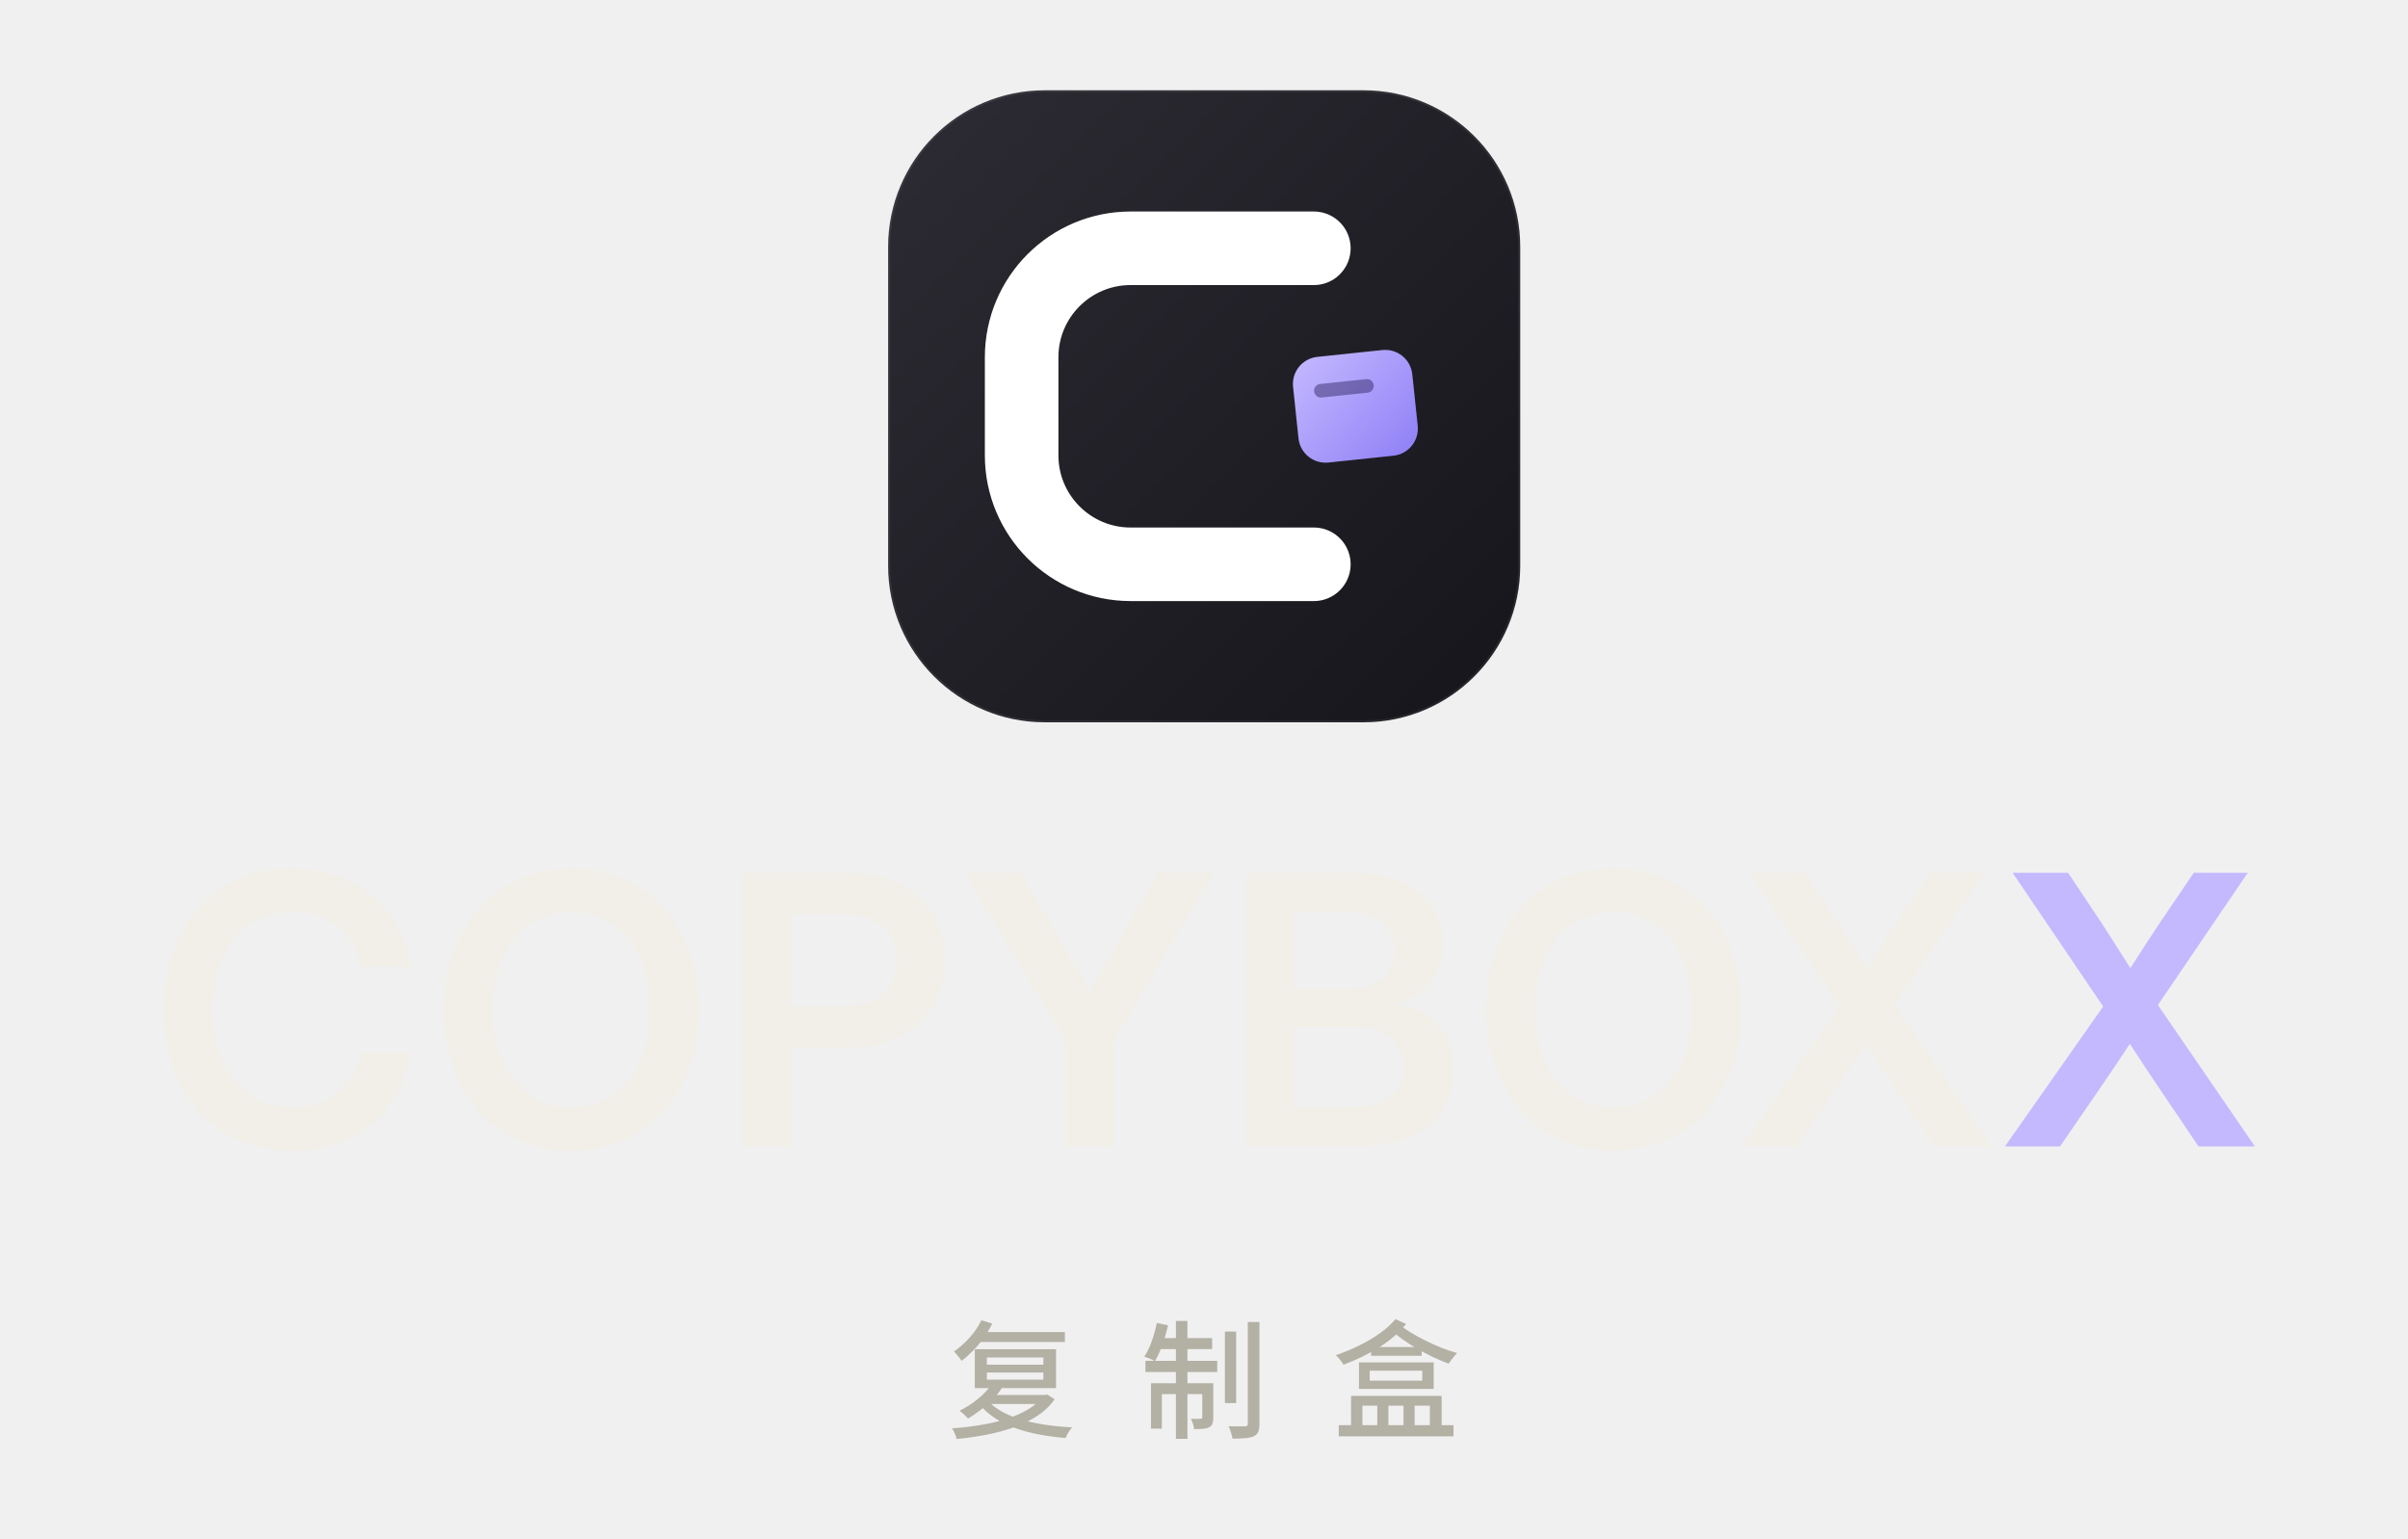
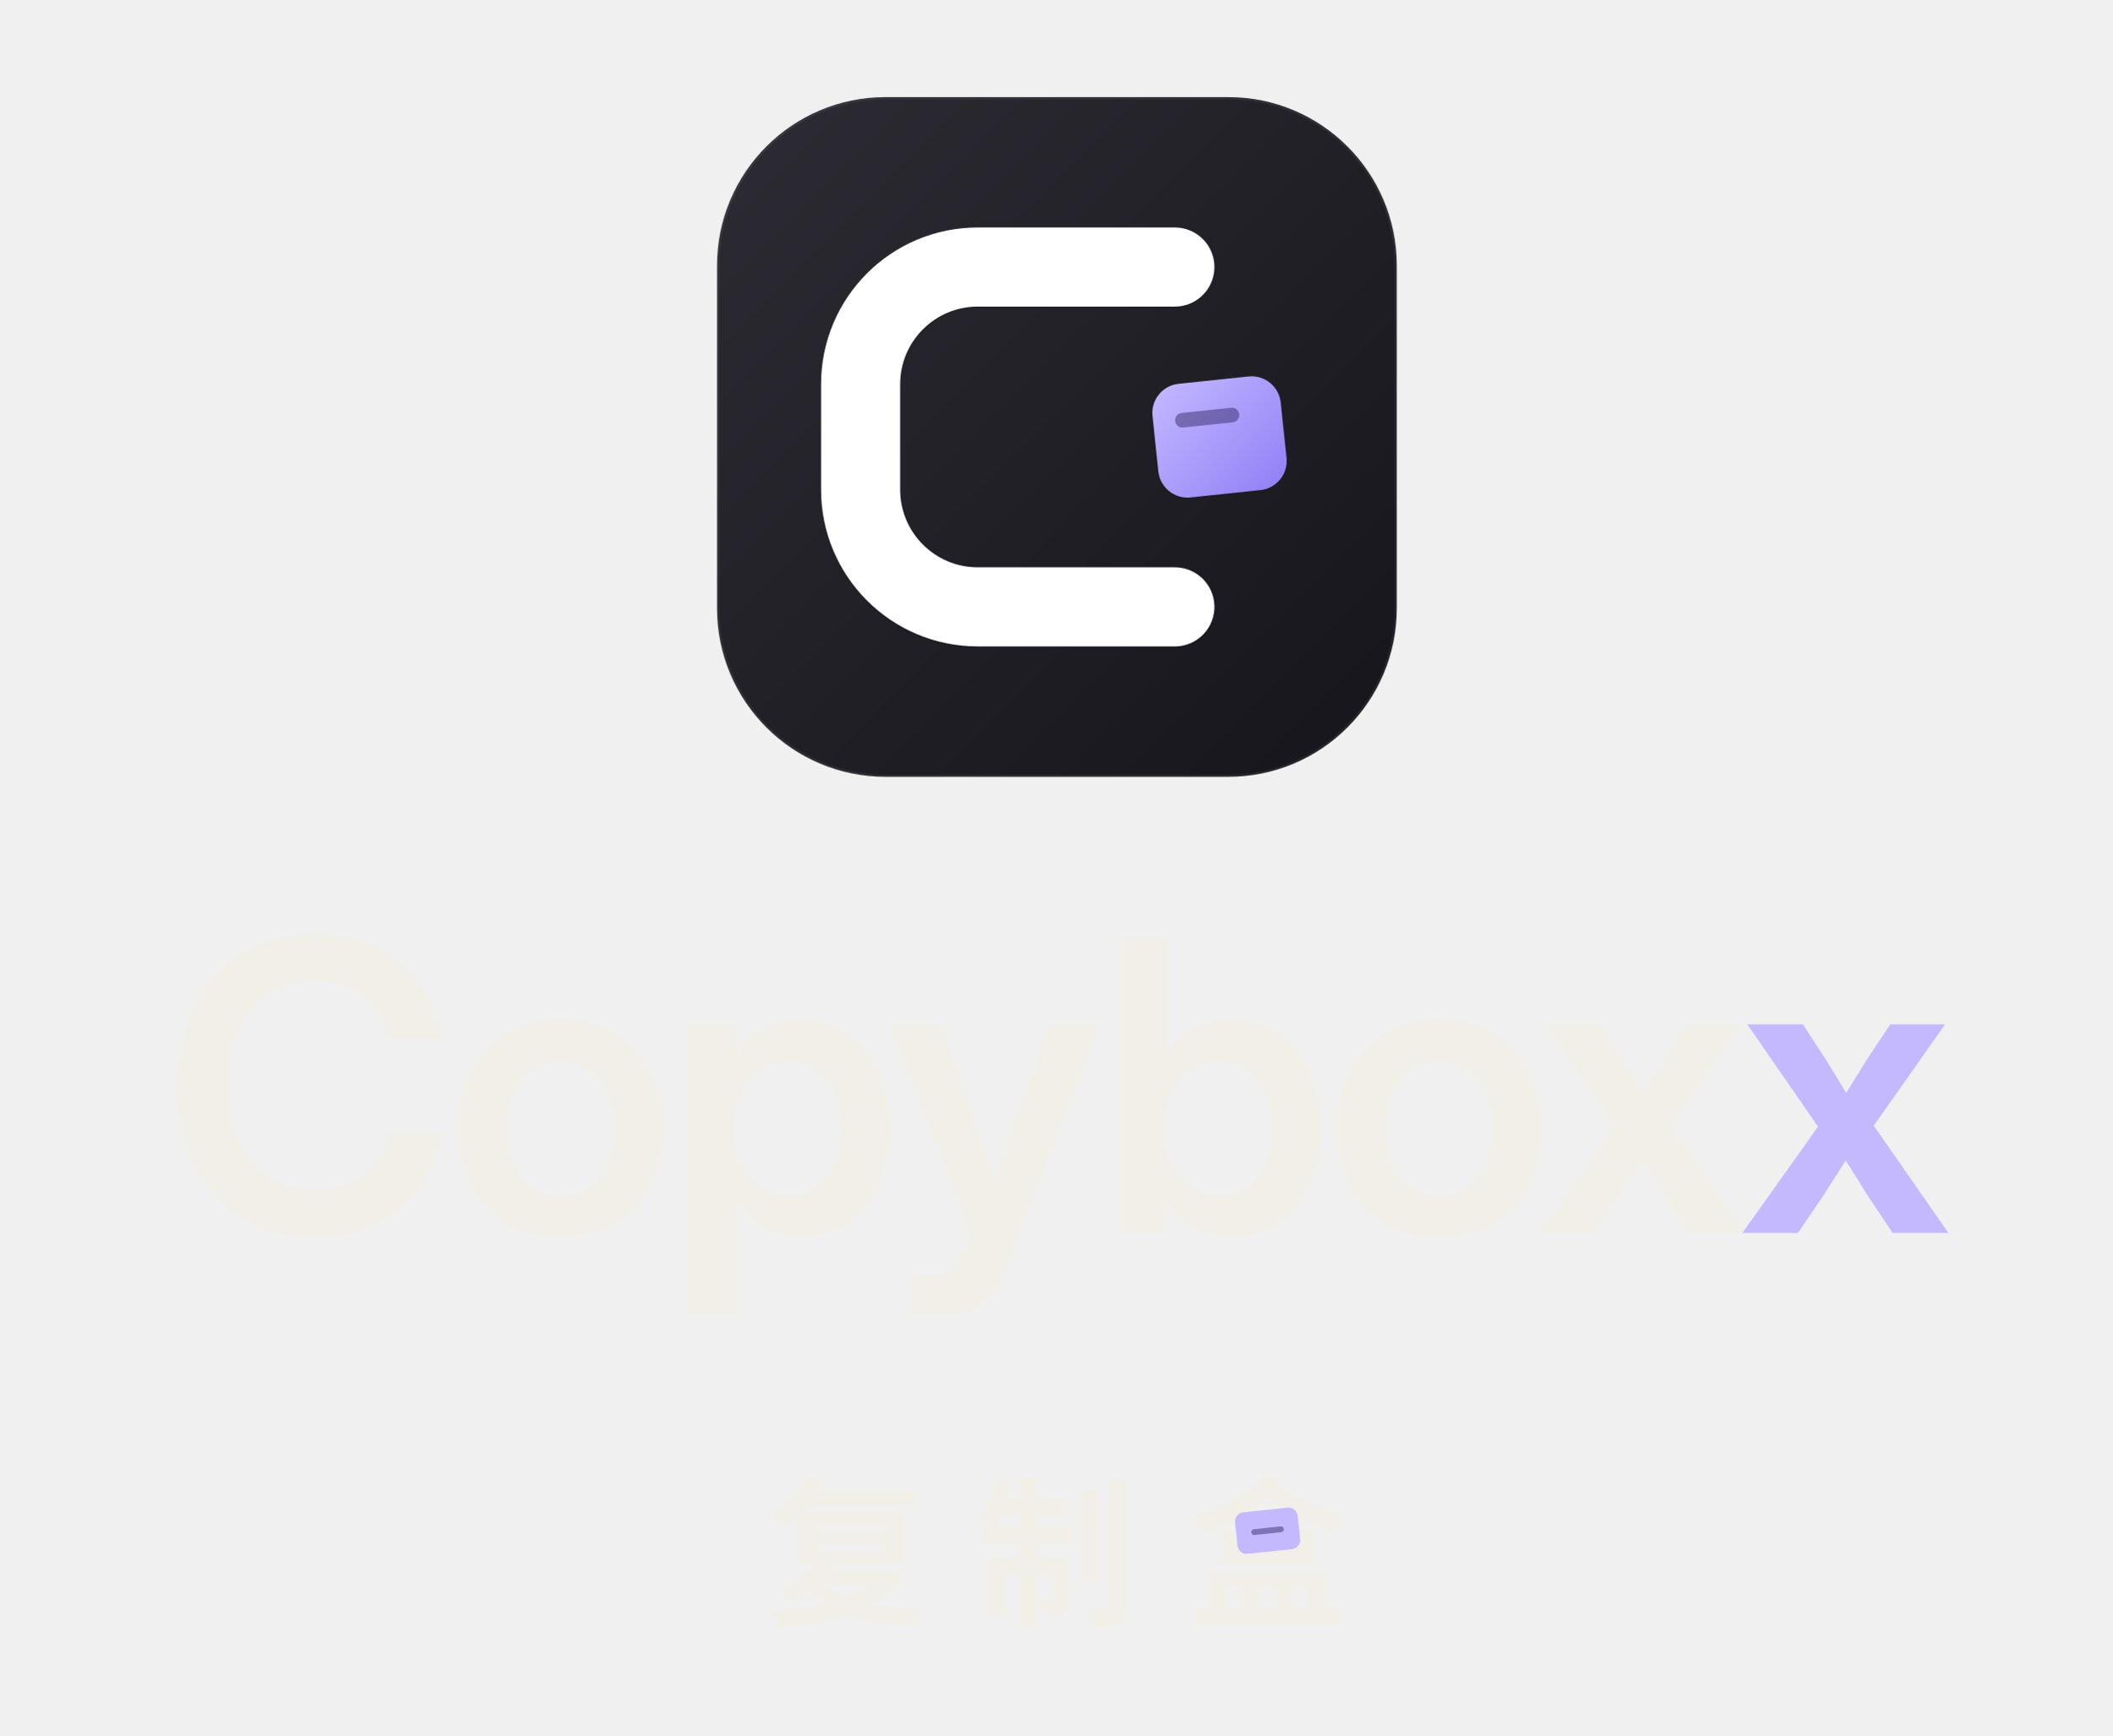
- <svg xmlns="http://www.w3.org/2000/svg" viewBox="0 0 640 409" width="640" height="409">
-   <g transform="translate(236.05 24.00) scale(0.18103) translate(-48 -48)">
+ <svg xmlns="http://www.w3.org/2000/svg" viewBox="0 0 522 429" width="522" height="429">
+   <g transform="translate(177.21 24.00) scale(0.18103) translate(-48 -48)">
    <defs>
      <linearGradient id="sq" x1="0" y1="0" x2="1" y2="1">
        <stop offset="0" stop-color="#2d2b33" />
        <stop offset="1" stop-color="#16151b" />
      </linearGradient>
      <linearGradient id="pu" x1="0" y1="0" x2="1" y2="1">
        <stop offset="0" stop-color="#c4b9ff" />
        <stop offset="1" stop-color="#8f7ff6" />
      </linearGradient>
    </defs>
    <rect x="48" y="48" width="928" height="928" rx="230" fill="url(#sq)" />
    <rect x="49.5" y="49.5" width="925" height="925" rx="228.5" fill="none" stroke="rgba(255,255,255,.07)" stroke-width="3" />
    <path d="M673 280H404A160 160 0 0 0 244 440V584A160 160 0 0 0 404 744H673" fill="none" stroke="#ffffff" stroke-width="108" stroke-linecap="round" stroke-linejoin="round" />
    <g transform="rotate(-6 734 512)">
      <rect x="646" y="434" width="176" height="156" rx="40" fill="url(#pu)" />
      <rect x="676" y="474" width="88" height="20" rx="10" fill="rgba(40, 30, 90, .45)" />
    </g>
  </g>
  <path fill="#f1efe7" transform="translate(40.00 304.75)" d="M37.793 1.172C54.199 1.172 66.699 -8.984 69.141 -24.854H56.055C54.004 -15.625 47.168 -10.4 37.891 -10.4C24.512 -10.4 16.504 -20.703 16.504 -36.328C16.504 -52.051 24.561 -62.354 37.891 -62.354C47.217 -62.354 54.053 -57.08 56.006 -47.803H69.141C66.699 -63.721 54.199 -73.926 37.793 -73.926C17.725 -73.926 3.516 -59.18 3.516 -36.328C3.516 -13.623 17.725 1.172 37.793 1.172Z" />
-   <path fill="#f1efe7" transform="translate(114.46 304.75)" d="M37.402 1.172C56.885 1.172 71.289 -13.623 71.289 -36.328C71.289 -59.131 56.885 -73.926 37.402 -73.926C17.92 -73.926 3.516 -59.131 3.516 -36.328C3.516 -13.672 17.92 1.172 37.402 1.172ZM37.402 -10.4C25.488 -10.4 16.504 -19.727 16.504 -36.328C16.504 -52.979 25.488 -62.354 37.402 -62.354C49.268 -62.354 58.252 -52.979 58.252 -36.328C58.252 -19.727 49.268 -10.4 37.402 -10.4Z" />
-   <path fill="#f1efe7" transform="translate(191.27 304.75)" d="M6.055 0.0H18.945V-26.172H33.594C49.561 -26.172 59.814 -35.205 59.814 -49.512C59.814 -63.77 49.805 -72.754 33.838 -72.754H6.055ZM18.945 -37.207V-61.719H33.105C41.797 -61.719 47.119 -57.08 47.119 -49.512C47.119 -41.895 41.797 -37.207 33.105 -37.207Z" />
-   <path fill="#f1efe7" transform="translate(255.77 304.75)" d="M27.49 0.0H40.186V-28.125L66.797 -72.754H52.002L39.16 -50.342C37.354 -47.217 35.645 -44.043 33.936 -40.869C32.227 -44.043 30.469 -47.217 28.613 -50.342L15.479 -72.754H0.635L27.49 -28.125Z" />
-   <path fill="#f1efe7" transform="translate(325.20 304.75)" d="M6.055 0.0H35.449C52.295 0.0 61.133 -8.203 61.133 -20.459C61.133 -30.811 54.395 -36.816 45.703 -37.842V-37.939C53.516 -40.088 58.35 -45.459 58.35 -53.857C58.35 -65.234 49.512 -72.754 34.18 -72.754H6.055ZM18.75 -10.498V-31.836H34.375C42.969 -31.836 47.9 -27.637 47.9 -20.898C47.9 -14.209 42.871 -10.498 34.082 -10.498ZM18.75 -41.943V-62.256H33.594C40.967 -62.256 45.459 -58.35 45.459 -52.1C45.459 -45.898 40.967 -41.943 33.594 -41.943Z" />
-   <path fill="#f1efe7" transform="translate(391.46 304.75)" d="M37.402 1.172C56.885 1.172 71.289 -13.623 71.289 -36.328C71.289 -59.131 56.885 -73.926 37.402 -73.926C17.92 -73.926 3.516 -59.131 3.516 -36.328C3.516 -13.672 17.92 1.172 37.402 1.172ZM37.402 -10.4C25.488 -10.4 16.504 -19.727 16.504 -36.328C16.504 -52.979 25.488 -62.354 37.402 -62.354C49.268 -62.354 58.252 -52.979 58.252 -36.328C58.252 -19.727 49.268 -10.4 37.402 -10.4Z" />
-   <path fill="#f1efe7" transform="translate(462.06 304.75)" d="M0.781 0.0H15.43L26.758 -16.504C29.248 -20.117 31.641 -23.682 33.984 -27.295C36.328 -23.682 38.672 -20.117 41.113 -16.504L52.246 0.0H67.236L41.455 -37.598L65.332 -72.754H50.977L41.846 -59.277C39.209 -55.322 36.67 -51.367 34.131 -47.412C31.641 -51.367 29.102 -55.322 26.562 -59.277L17.578 -72.754H2.832L26.904 -37.207Z" />
-   <path fill="#c4b9ff" transform="translate(532.08 304.75)" d="M0.781 0.0H15.43L26.758 -16.504C29.248 -20.117 31.641 -23.682 33.984 -27.295C36.328 -23.682 38.672 -20.117 41.113 -16.504L52.246 0.0H67.236L41.455 -37.598L65.332 -72.754H50.977L41.846 -59.277C39.209 -55.322 36.67 -51.367 34.131 -47.412C31.641 -51.367 29.102 -55.322 26.562 -59.277L17.578 -72.754H2.832L26.904 -37.207Z" />
-   <path fill="#b3b0a4" transform="translate(252.05 379.65)" d="M10.234 -14.824V-12.92H25.262V-14.824ZM10.234 -18.802V-16.898H25.262V-18.802ZM7.038 -21.012H28.628V-10.676H7.038ZM8.772 -28.696 11.662 -27.812Q10.744 -25.908 9.435 -24.072Q8.126 -22.236 6.613 -20.672Q5.1 -19.108 3.536 -17.918Q3.332 -18.224 2.958 -18.7Q2.584 -19.176 2.193 -19.652Q1.802 -20.128 1.496 -20.4Q3.638 -21.862 5.627 -24.055Q7.616 -26.248 8.772 -28.696ZM8.772 -25.568H30.974V-22.916H7.446ZM11.424 -11.56 14.178 -10.574Q13.09 -9.01 11.611 -7.531Q10.132 -6.052 8.483 -4.794Q6.834 -3.536 5.236 -2.584Q4.998 -2.89 4.59 -3.264Q4.182 -3.638 3.757 -4.029Q3.332 -4.42 2.992 -4.658Q5.406 -5.848 7.701 -7.667Q9.996 -9.486 11.424 -11.56ZM10.336 -8.84H25.976V-6.46H8.16ZM25.092 -8.84H25.738L26.248 -8.976L28.254 -7.718Q26.452 -5.134 23.647 -3.298Q20.842 -1.462 17.34 -0.221Q13.838 1.02 9.979 1.751Q6.12 2.482 2.21 2.856Q2.074 2.244 1.717 1.411Q1.36 0.578 0.986 0.034Q4.726 -0.238 8.398 -0.833Q12.07 -1.428 15.334 -2.448Q18.598 -3.468 21.114 -4.964Q23.63 -6.46 25.092 -8.432ZM10.472 -7.344Q12.002 -5.678 14.28 -4.403Q16.558 -3.128 19.482 -2.278Q22.406 -1.428 25.806 -0.918Q29.206 -0.408 32.912 -0.238Q32.402 0.272 31.909 1.105Q31.416 1.938 31.144 2.584Q27.404 2.278 24.004 1.632Q20.604 0.986 17.629 -0.102Q14.654 -1.19 12.274 -2.771Q9.894 -4.352 8.16 -6.46Z" />
-   <path fill="#b3b0a4" transform="translate(303.05 379.65)" d="M22.508 -25.704H25.5V-6.698H22.508ZM28.594 -28.254H31.688V-1.224Q31.688 0.204 31.348 0.969Q31.008 1.734 30.158 2.142Q29.308 2.516 27.88 2.635Q26.452 2.754 24.514 2.754Q24.412 2.074 24.123 1.122Q23.834 0.17 23.494 -0.544Q24.922 -0.51 26.163 -0.493Q27.404 -0.476 27.88 -0.51Q28.254 -0.51 28.424 -0.663Q28.594 -0.816 28.594 -1.224ZM9.486 -28.526H12.546V2.822H9.486ZM16.49 -11.968H19.414V-2.89Q19.414 -1.904 19.21 -1.275Q19.006 -0.646 18.326 -0.272Q17.646 0.068 16.66 0.153Q15.674 0.238 14.314 0.238Q14.28 -0.408 14.025 -1.173Q13.77 -1.938 13.464 -2.516Q14.416 -2.482 15.113 -2.482Q15.81 -2.482 16.082 -2.516Q16.49 -2.516 16.49 -2.958ZM2.856 -11.968H17.68V-9.078H5.746V0.102H2.856ZM1.394 -17.918H20.468V-14.96H1.394ZM4.794 -23.97H19.108V-21.046H4.216ZM4.42 -27.982 7.378 -27.37Q6.8 -24.718 5.882 -22.151Q4.964 -19.584 3.91 -17.85Q3.604 -18.02 3.094 -18.258Q2.584 -18.496 2.04 -18.7Q1.496 -18.904 1.088 -19.04Q2.21 -20.706 3.06 -23.12Q3.91 -25.534 4.42 -27.982Z" />
-   <path fill="#b3b0a4" transform="translate(354.05 379.65)" d="M10.37 -21.59H23.8V-19.278H10.37ZM9.996 -15.3V-12.648H23.97V-15.3ZM7.14 -17.51H26.996V-10.472H7.14ZM1.768 -0.816H32.266V2.142H1.768ZM5.032 -8.602H29.104V0.544H25.976V-6.018H21.93V0.544H18.972V-6.018H14.96V0.544H12.002V-6.018H8.058V0.544H5.032ZM16.83 -29.002 19.652 -27.71Q16.83 -24.208 12.461 -21.488Q8.092 -18.768 3.026 -16.898Q2.822 -17.238 2.465 -17.731Q2.108 -18.224 1.717 -18.683Q1.326 -19.142 0.952 -19.414Q4.25 -20.536 7.276 -22.032Q10.302 -23.528 12.784 -25.313Q15.266 -27.098 16.83 -29.002ZM17.986 -27.506Q19.074 -26.554 20.808 -25.5Q22.542 -24.446 24.599 -23.409Q26.656 -22.372 28.866 -21.471Q31.076 -20.57 33.218 -19.992Q32.878 -19.652 32.453 -19.142Q32.028 -18.632 31.637 -18.122Q31.246 -17.612 30.974 -17.17Q28.9 -17.918 26.741 -18.955Q24.582 -19.992 22.576 -21.165Q20.57 -22.338 18.887 -23.528Q17.204 -24.718 16.014 -25.738Z" />
+   <path fill="#f1efe7" transform="translate(109.96 304.75)" d="M28.516 1.172C43.701 1.172 53.955 -9.717 53.955 -25.732C53.955 -41.748 43.701 -52.734 28.516 -52.734C13.33 -52.734 3.076 -41.748 3.076 -25.732C3.076 -9.717 13.33 1.172 28.516 1.172ZM28.516 -9.131C20.557 -9.131 15.527 -15.43 15.527 -25.732C15.527 -36.084 20.605 -42.432 28.516 -42.432C36.377 -42.432 41.455 -36.035 41.455 -25.732C41.455 -15.479 36.426 -9.131 28.516 -9.131Z" />
+   <path fill="#f1efe7" transform="translate(164.44 304.75)" d="M5.469 20.41H17.773V-7.764H17.92C21.143 -1.904 26.562 1.025 33.301 1.025C46.777 1.025 55.615 -9.766 55.615 -25.83C55.615 -41.699 46.631 -52.588 33.35 -52.588C26.66 -52.588 20.947 -49.854 17.725 -44.385H17.578V-51.562H5.469ZM30.42 -9.277C22.363 -9.277 17.09 -15.771 17.09 -25.83C17.09 -35.84 22.363 -42.383 30.42 -42.383C38.037 -42.383 43.164 -36.475 43.164 -25.83C43.164 -15.137 38.037 -9.277 30.42 -9.277Z" />
+   <path fill="#f1efe7" transform="translate(218.78 304.75)" d="M6.396 20.41H14.453C21.924 20.41 27.002 16.553 30.078 8.496L53.125 -51.562H40.234L30.811 -24.707C29.492 -20.898 28.271 -17.09 27.1 -13.281C25.928 -17.09 24.658 -20.898 23.389 -24.707L13.916 -51.562H0.879L20.752 -0.293L18.848 4.688C17.383 8.74 15.82 10.4 12.5 10.4H6.396Z" />
+   <path fill="#f1efe7" transform="translate(270.97 304.75)" d="M33.301 1.025C46.777 1.025 55.615 -9.766 55.615 -25.83C55.615 -41.699 46.631 -52.588 33.35 -52.588C26.66 -52.588 21.191 -49.902 17.871 -44.238H17.773V-72.754H5.469V0.0H17.578V-7.861H17.676C20.898 -1.904 26.562 1.025 33.301 1.025ZM30.42 -9.277C22.363 -9.277 17.09 -15.771 17.09 -25.83C17.09 -35.84 22.363 -42.383 30.42 -42.383C38.037 -42.383 43.164 -36.475 43.164 -25.83C43.164 -15.137 38.037 -9.277 30.42 -9.277Z" />
+   <path fill="#f1efe7" transform="translate(327.16 304.75)" d="M28.516 1.172C43.701 1.172 53.955 -9.717 53.955 -25.732C53.955 -41.748 43.701 -52.734 28.516 -52.734C13.33 -52.734 3.076 -41.748 3.076 -25.732C3.076 -9.717 13.33 1.172 28.516 1.172ZM28.516 -9.131C20.557 -9.131 15.527 -15.43 15.527 -25.732C15.527 -36.084 20.605 -42.432 28.516 -42.432C36.377 -42.432 41.455 -36.035 41.455 -25.732C41.455 -15.479 36.426 -9.131 28.516 -9.131Z" />
+   <path fill="#f1efe7" transform="translate(379.54 304.75)" d="M0.879 0.0H14.6L20.85 -9.18C22.803 -12.207 24.609 -15.088 26.416 -17.92C28.223 -15.088 29.98 -12.207 31.885 -9.18L38.037 0.0H51.807L33.35 -26.514L50.977 -51.562H37.451L31.982 -43.359C30.078 -40.332 28.32 -37.5 26.562 -34.619C24.805 -37.5 23.047 -40.332 21.191 -43.359L15.82 -51.562H2.1L19.58 -26.27Z" />
+   <path fill="#c4b9ff" transform="translate(429.73 304.75)" d="M0.879 0.0H14.6L20.85 -9.18C22.803 -12.207 24.609 -15.088 26.416 -17.92C28.223 -15.088 29.98 -12.207 31.885 -9.18L38.037 0.0H51.807L33.35 -26.514L50.977 -51.562H37.451L31.982 -43.359C30.078 -40.332 28.32 -37.5 26.562 -34.619C24.805 -37.5 23.047 -40.332 21.191 -43.359L15.82 -51.562H2.1L19.58 -26.27Z" />
+   <path fill="#f1efe7" transform="translate(189.21 398.88)" d="M12.72 -17.16V-15.48H29.16V-17.16ZM12.72 -21.76V-20.12H29.16V-21.76ZM7.92 -24.92H34.2V-12.32H7.92ZM9.8 -34.0 14.16 -32.68Q13.08 -30.36 11.54 -28.18Q10.0 -26.0 8.22 -24.14Q6.44 -22.28 4.56 -20.88Q4.28 -21.36 3.72 -22.04Q3.16 -22.72 2.58 -23.4Q2.0 -24.08 1.52 -24.48Q4.04 -26.16 6.28 -28.68Q8.52 -31.2 9.8 -34.0ZM10.84 -30.56H36.88V-26.68H8.92ZM13.2 -13.56 17.32 -12.08Q15.96 -10.28 14.16 -8.6Q12.36 -6.92 10.4 -5.48Q8.44 -4.04 6.56 -2.96Q6.2 -3.4 5.6 -3.96Q5.0 -4.52 4.36 -5.1Q3.72 -5.68 3.24 -6.0Q6.12 -7.32 8.82 -9.32Q11.52 -11.32 13.2 -13.56ZM12.44 -10.68H30.48V-7.2H9.12ZM29.2 -10.68H30.16L30.88 -10.88L33.88 -9.0Q31.72 -5.92 28.4 -3.72Q25.08 -1.52 20.94 -0.04Q16.8 1.44 12.16 2.3Q7.52 3.16 2.72 3.6Q2.52 2.68 2.02 1.44Q1.52 0.2 0.96 -0.6Q5.52 -0.88 9.86 -1.54Q14.2 -2.2 18.0 -3.32Q21.8 -4.44 24.68 -6.12Q27.56 -7.8 29.2 -10.08ZM12.8 -8.52Q14.56 -6.64 17.22 -5.28Q19.88 -3.92 23.26 -3.0Q26.64 -2.08 30.6 -1.58Q34.56 -1.08 38.96 -0.92Q38.28 -0.2 37.54 1.04Q36.8 2.28 36.4 3.2Q31.92 2.88 27.94 2.16Q23.96 1.44 20.52 0.18Q17.08 -1.08 14.3 -2.92Q11.52 -4.76 9.44 -7.28Z" />
+   <path fill="#f1efe7" transform="translate(241.21 398.88)" d="M25.72 -30.68H30.2V-8.04H25.72ZM32.92 -33.28H37.52V-2.08Q37.52 -0.16 37.08 0.92Q36.64 2.0 35.56 2.6Q34.44 3.16 32.7 3.34Q30.96 3.52 28.64 3.52Q28.48 2.52 28.06 1.12Q27.64 -0.28 27.2 -1.32Q28.76 -1.28 30.14 -1.26Q31.52 -1.24 32.04 -1.24Q32.52 -1.28 32.72 -1.44Q32.92 -1.6 32.92 -2.12ZM10.6 -33.72H15.16V3.56H10.6ZM18.68 -14.08H23.0V-3.84Q23.0 -2.44 22.72 -1.56Q22.44 -0.68 21.56 -0.12Q20.68 0.36 19.52 0.48Q18.36 0.6 16.88 0.56Q16.8 -0.32 16.44 -1.48Q16.08 -2.64 15.68 -3.48Q16.52 -3.44 17.22 -3.44Q17.92 -3.44 18.2 -3.44Q18.68 -3.44 18.68 -3.92ZM3.04 -14.08H20.36V-9.8H7.32V0.36H3.04ZM1.48 -21.32H23.92V-16.96H1.48ZM5.64 -28.64H22.36V-24.32H4.76ZM4.52 -33.24 8.96 -32.32Q8.28 -29.2 7.22 -26.16Q6.16 -23.12 5.0 -21.0Q4.56 -21.32 3.78 -21.66Q3.0 -22.0 2.22 -22.3Q1.44 -22.6 0.84 -22.8Q2.08 -24.72 3.04 -27.56Q4.0 -30.4 4.52 -33.24Z" />
+   <path fill="#f1efe7" transform="translate(293.21 398.88)" d="M8.2 -20.72H32.0V-12.24H8.2ZM1.84 -1.52H38.16V2.88H1.84ZM5.64 -10.48H34.56V0.44H29.84V-6.76H26.12V0.44H21.76V-6.76H18.08V0.44H13.72V-6.76H10.08V0.44H5.64ZM19.6 -34.52 23.76 -32.56Q20.24 -28.36 15.04 -25.1Q9.84 -21.84 3.92 -19.64Q3.64 -20.2 3.1 -20.94Q2.56 -21.68 1.98 -22.38Q1.4 -23.08 0.92 -23.52Q4.68 -24.72 8.24 -26.44Q11.8 -28.16 14.74 -30.24Q17.68 -32.32 19.6 -34.52ZM21.4 -32.44Q22.76 -31.36 24.8 -30.2Q26.84 -29.04 29.28 -27.92Q31.72 -26.8 34.3 -25.82Q36.88 -24.84 39.32 -24.2Q38.8 -23.68 38.16 -22.94Q37.52 -22.2 36.94 -21.42Q36.36 -20.64 35.96 -20.04Q33.6 -20.84 31.1 -22.04Q28.6 -23.24 26.24 -24.62Q23.88 -26.0 21.9 -27.36Q19.92 -28.72 18.56 -29.92Z" />
+   <g transform="rotate(-6 313.27 378.36)">
+     <rect x="305.49" y="373.19" width="15.56" height="10.32" rx="2.27" fill="#c4b9ff" />
+     <rect x="309.22" y="377.63" width="8.09" height="1.44" rx="0.72" fill="rgba(40, 30, 90, .45)" />
+   </g>
</svg>
